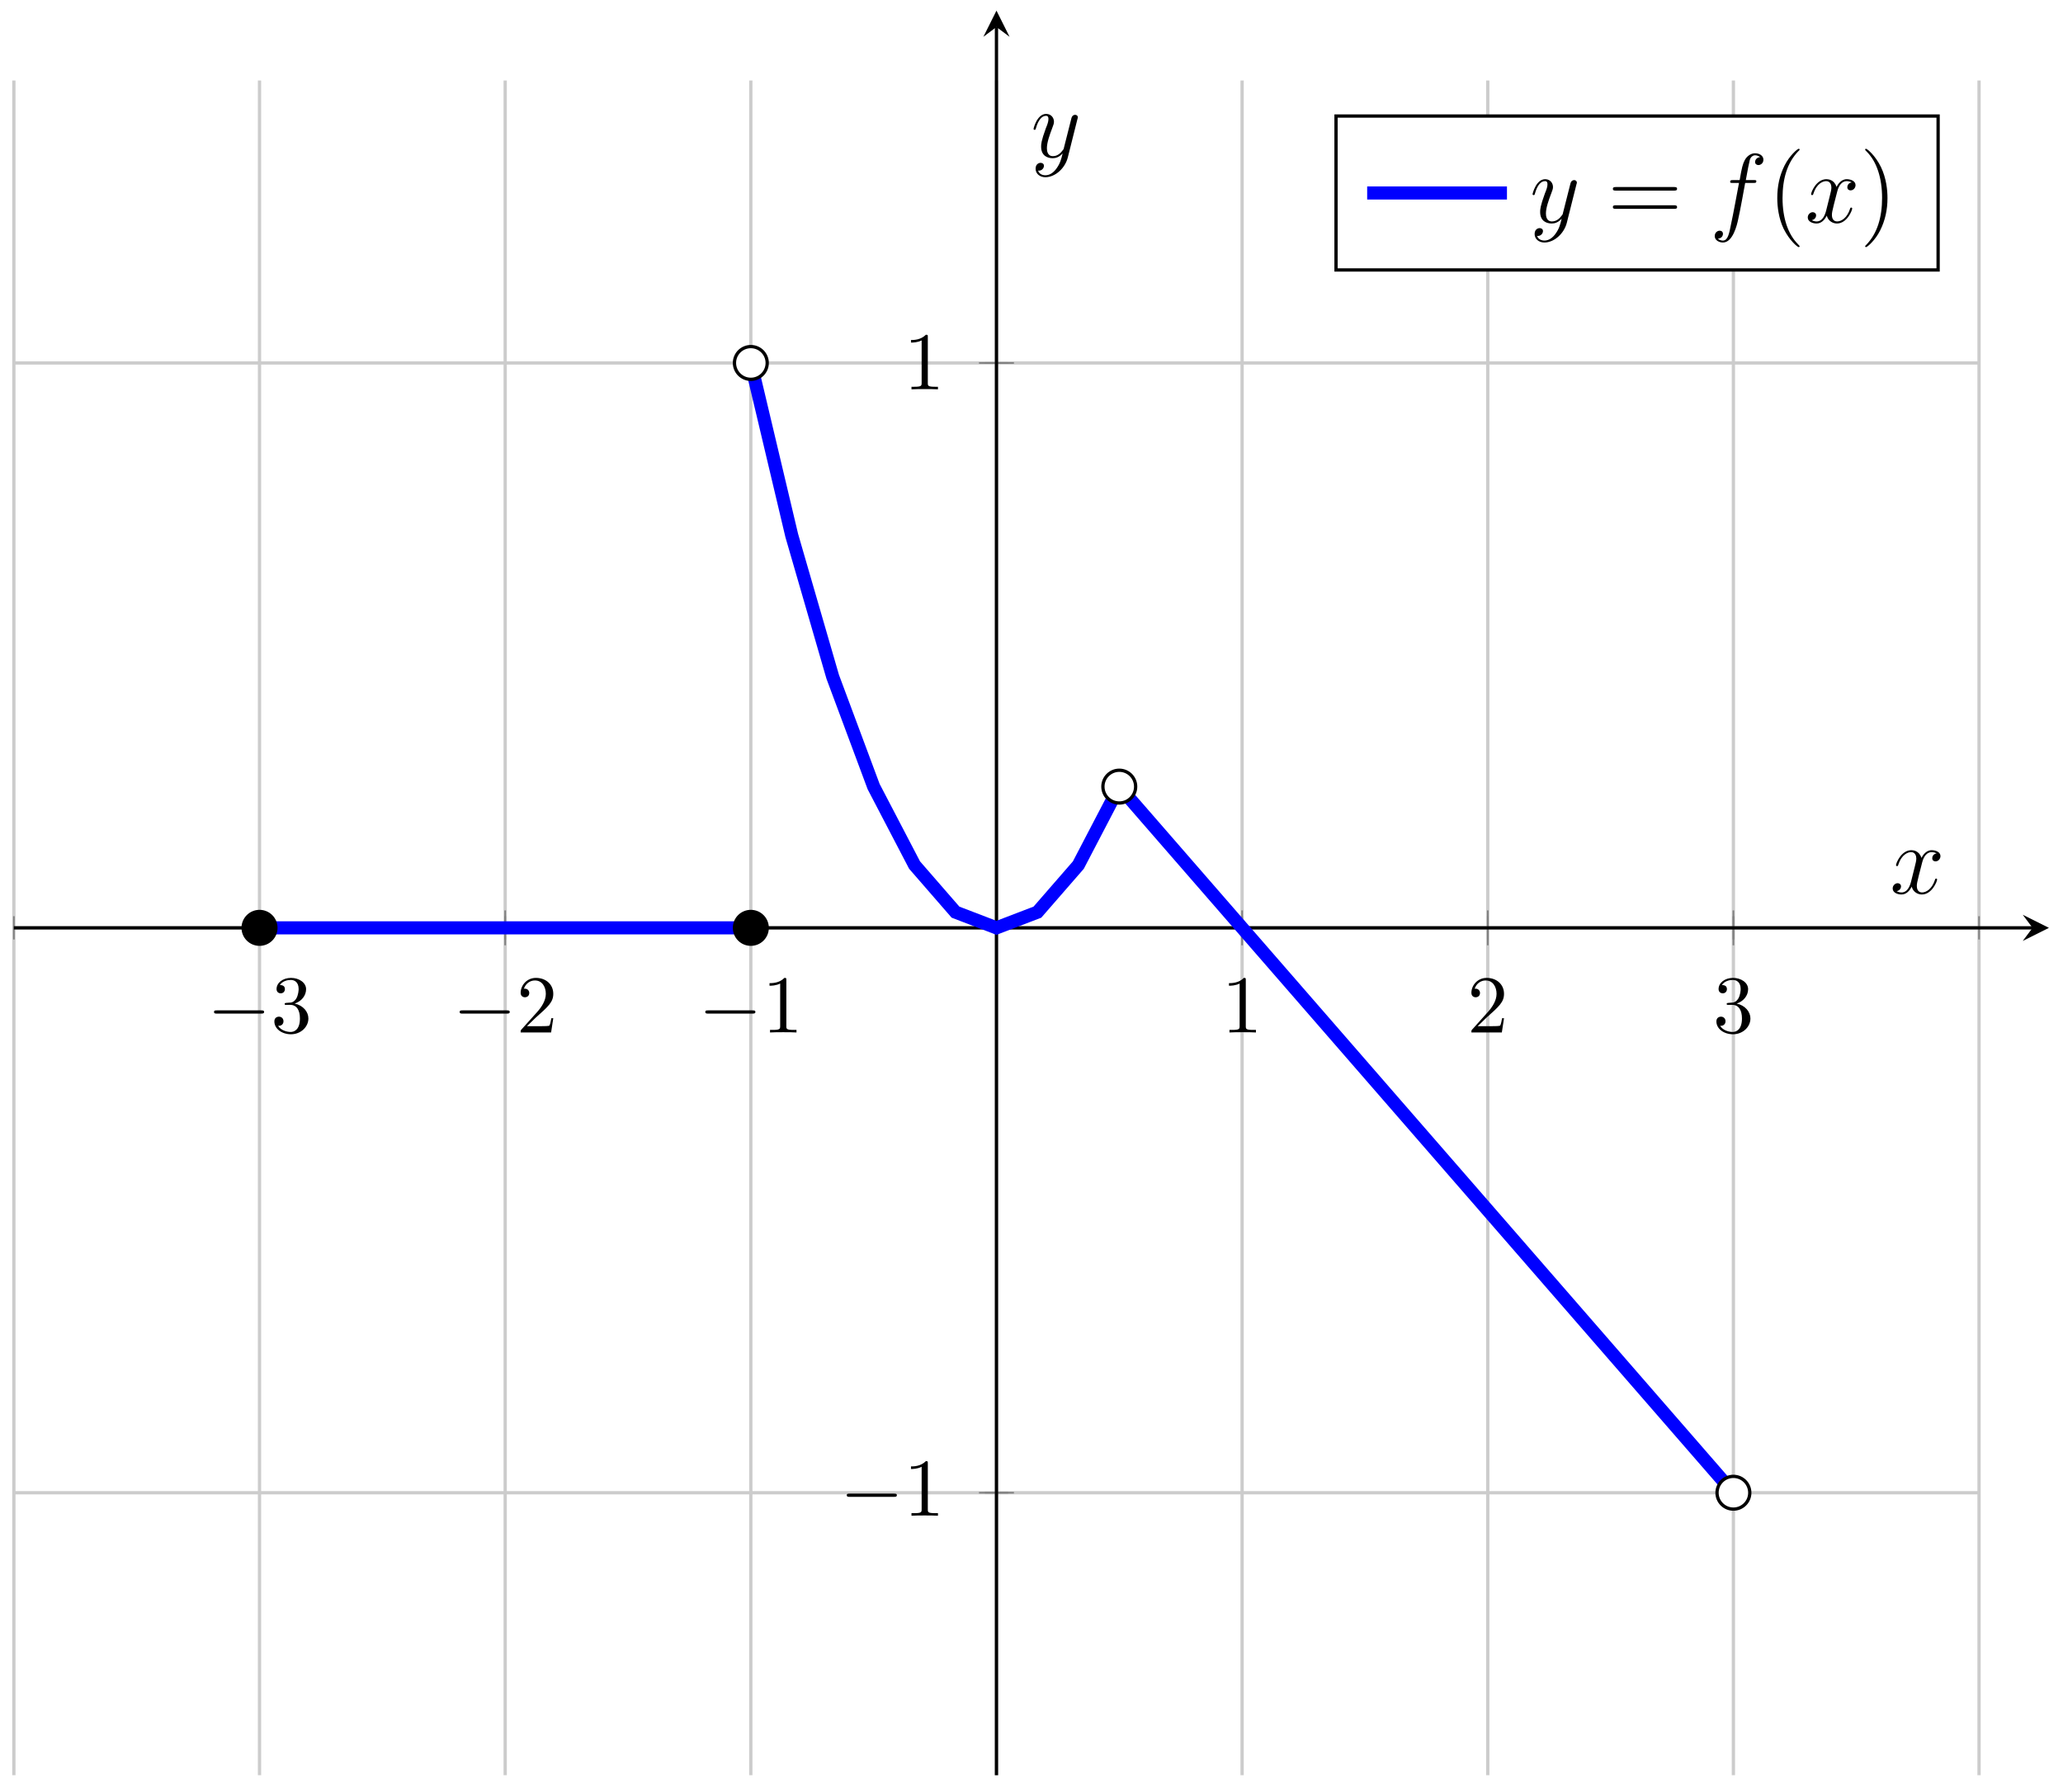
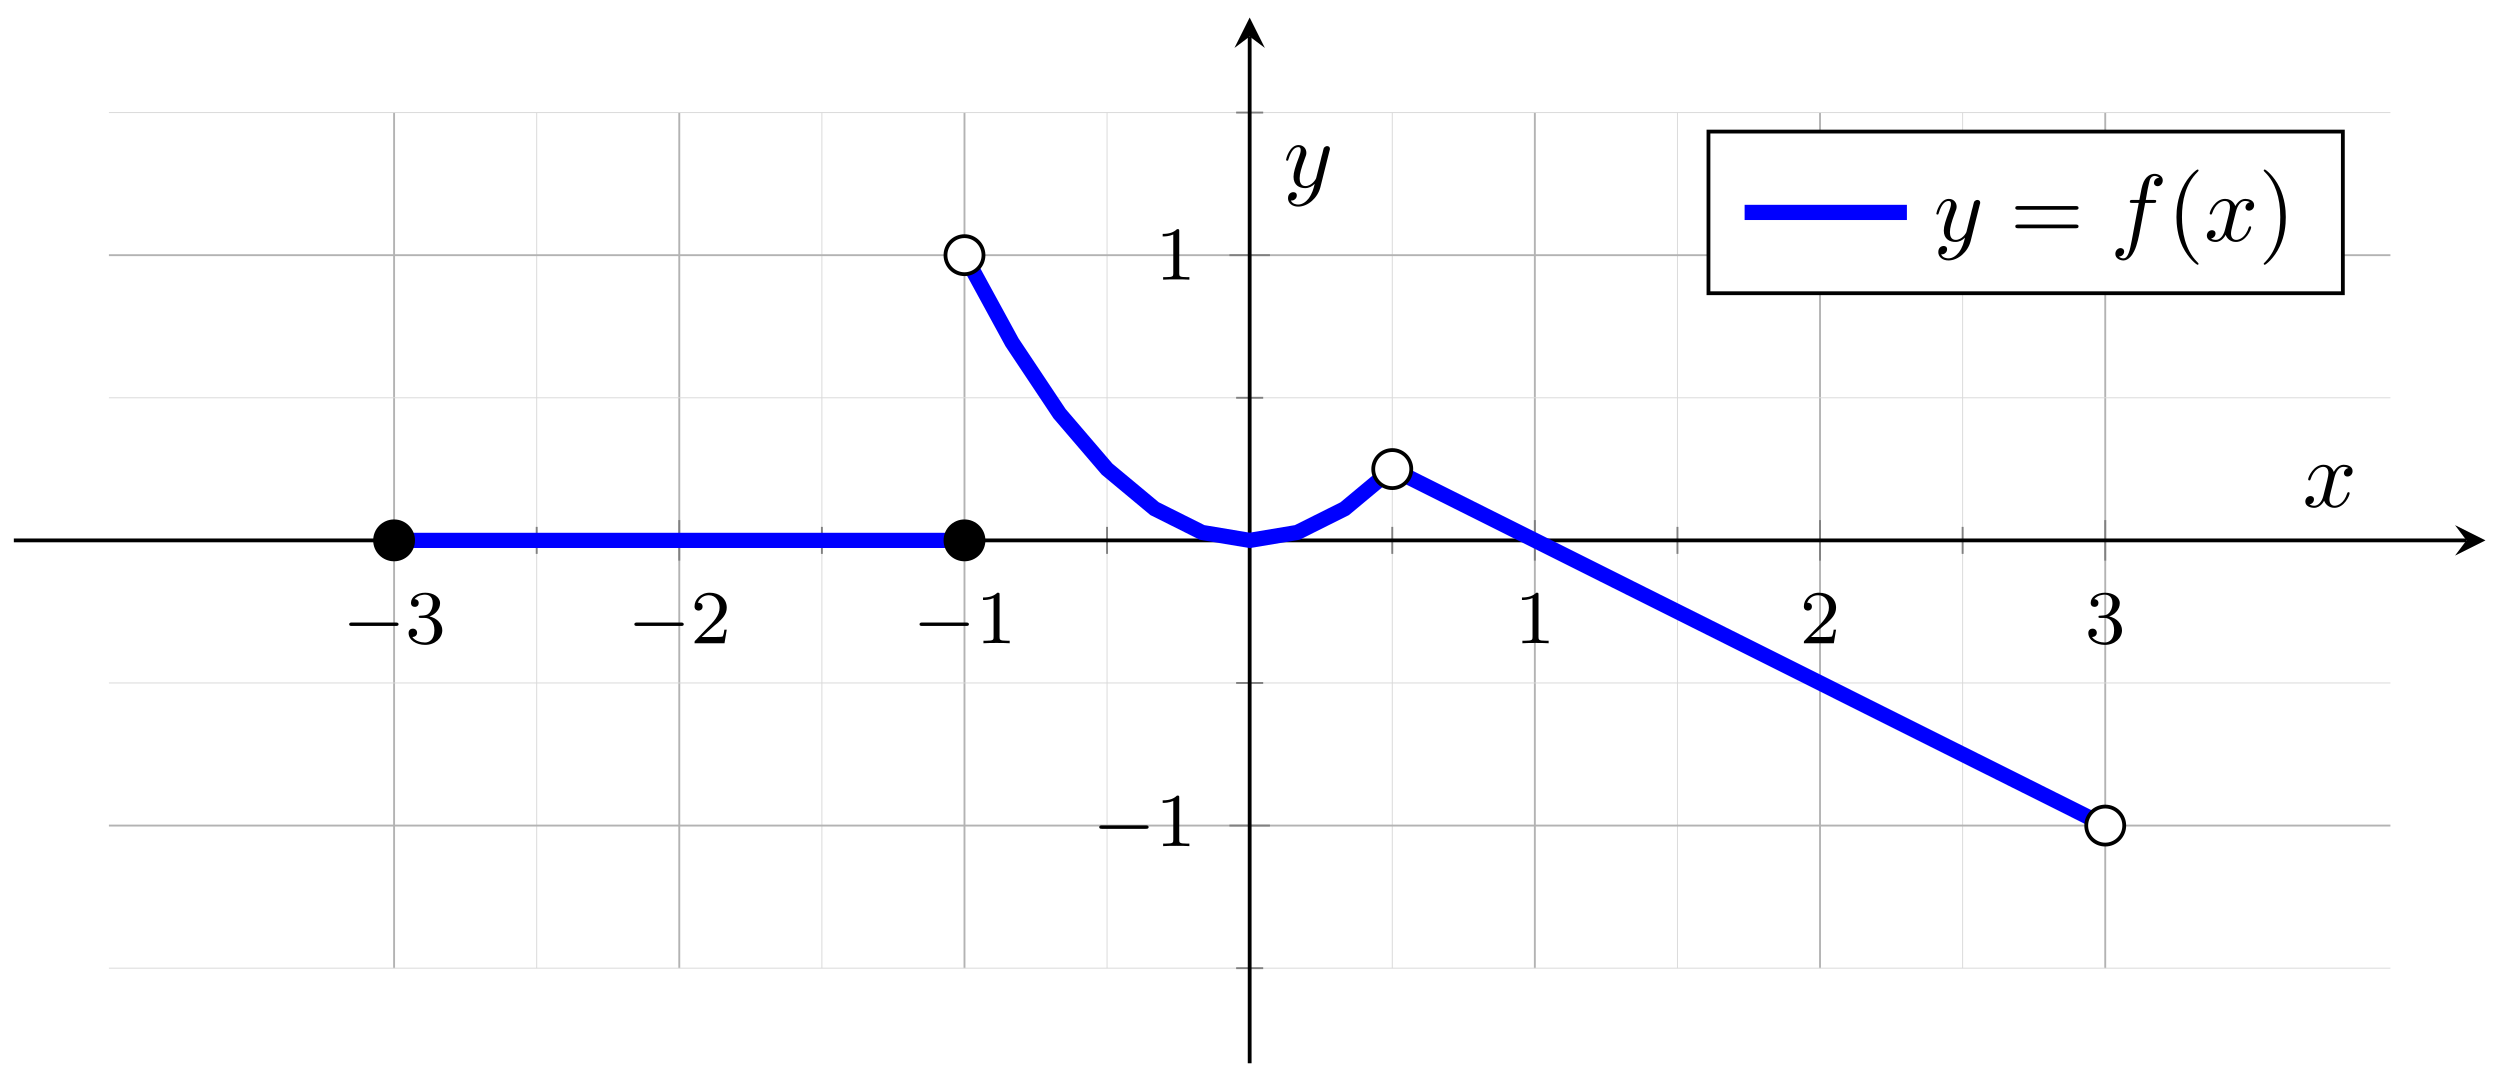
- <svg xmlns="http://www.w3.org/2000/svg" xmlns:xlink="http://www.w3.org/1999/xlink" width="251pt" height="218pt" viewBox="0 0 251 218" version="1.1">
+ <svg xmlns="http://www.w3.org/2000/svg" xmlns:xlink="http://www.w3.org/1999/xlink" width="262pt" height="113pt" viewBox="0 0 262 113" version="1.1">
  <defs>
    <g>
      <symbol overflow="visible" id="glyph0-0">
        <path style="stroke:none;" d="" />
      </symbol>
      <symbol overflow="visible" id="glyph0-1">
-         <path style="stroke:none;" d="M 6.562 -2.297 C 6.734 -2.297 6.922 -2.297 6.922 -2.5 C 6.922 -2.688 6.734 -2.688 6.562 -2.688 L 1.172 -2.688 C 1 -2.688 0.828 -2.688 0.828 -2.5 C 0.828 -2.297 1 -2.297 1.172 -2.297 Z M 6.562 -2.297 " />
+         <path style="stroke:none;" d="M 5.562 -1.812 C 5.703 -1.812 5.875 -1.812 5.875 -1.984 C 5.875 -2.172 5.703 -2.172 5.562 -2.172 L 1 -2.172 C 0.875 -2.172 0.703 -2.172 0.703 -1.984 C 0.703 -1.812 0.875 -1.812 1 -1.812 Z M 5.562 -1.812 " />
      </symbol>
      <symbol overflow="visible" id="glyph1-0">
        <path style="stroke:none;" d="" />
      </symbol>
      <symbol overflow="visible" id="glyph1-1">
-         <path style="stroke:none;" d="M 2.891 -3.516 C 3.703 -3.781 4.281 -4.469 4.281 -5.266 C 4.281 -6.078 3.406 -6.641 2.453 -6.641 C 1.453 -6.641 0.688 -6.047 0.688 -5.281 C 0.688 -4.953 0.906 -4.766 1.203 -4.766 C 1.5 -4.766 1.703 -4.984 1.703 -5.281 C 1.703 -5.766 1.234 -5.766 1.094 -5.766 C 1.391 -6.266 2.047 -6.391 2.406 -6.391 C 2.828 -6.391 3.375 -6.172 3.375 -5.281 C 3.375 -5.156 3.344 -4.578 3.094 -4.141 C 2.797 -3.656 2.453 -3.625 2.203 -3.625 C 2.125 -3.609 1.891 -3.594 1.812 -3.594 C 1.734 -3.578 1.672 -3.562 1.672 -3.469 C 1.672 -3.359 1.734 -3.359 1.906 -3.359 L 2.344 -3.359 C 3.156 -3.359 3.531 -2.688 3.531 -1.703 C 3.531 -0.344 2.844 -0.062 2.406 -0.062 C 1.969 -0.062 1.219 -0.234 0.875 -0.812 C 1.219 -0.766 1.531 -0.984 1.531 -1.359 C 1.531 -1.719 1.266 -1.922 0.984 -1.922 C 0.734 -1.922 0.422 -1.781 0.422 -1.344 C 0.422 -0.438 1.344 0.219 2.438 0.219 C 3.656 0.219 4.562 -0.688 4.562 -1.703 C 4.562 -2.516 3.922 -3.297 2.891 -3.516 Z M 2.891 -3.516 " />
+         <path style="stroke:none;" d="M 2.016 -2.656 C 2.641 -2.656 3.047 -2.203 3.047 -1.359 C 3.047 -0.359 2.484 -0.078 2.062 -0.078 C 1.625 -0.078 1.016 -0.234 0.734 -0.656 C 1.031 -0.656 1.234 -0.844 1.234 -1.094 C 1.234 -1.359 1.047 -1.531 0.781 -1.531 C 0.578 -1.531 0.344 -1.406 0.344 -1.078 C 0.344 -0.328 1.156 0.172 2.078 0.172 C 3.125 0.172 3.875 -0.562 3.875 -1.359 C 3.875 -2.031 3.344 -2.625 2.531 -2.812 C 3.156 -3.031 3.641 -3.562 3.641 -4.203 C 3.641 -4.844 2.922 -5.297 2.094 -5.297 C 1.234 -5.297 0.594 -4.844 0.594 -4.234 C 0.594 -3.938 0.781 -3.812 1 -3.812 C 1.25 -3.812 1.406 -3.984 1.406 -4.219 C 1.406 -4.516 1.141 -4.625 0.969 -4.625 C 1.312 -5.062 1.922 -5.094 2.062 -5.094 C 2.266 -5.094 2.875 -5.031 2.875 -4.203 C 2.875 -3.656 2.641 -3.312 2.531 -3.188 C 2.297 -2.938 2.109 -2.922 1.625 -2.891 C 1.469 -2.891 1.406 -2.875 1.406 -2.766 C 1.406 -2.656 1.484 -2.656 1.625 -2.656 Z M 2.016 -2.656 " />
      </symbol>
      <symbol overflow="visible" id="glyph1-2">
-         <path style="stroke:none;" d="M 1.266 -0.766 L 2.328 -1.797 C 3.875 -3.172 4.469 -3.703 4.469 -4.703 C 4.469 -5.844 3.578 -6.641 2.359 -6.641 C 1.234 -6.641 0.5 -5.719 0.5 -4.828 C 0.5 -4.281 1 -4.281 1.031 -4.281 C 1.203 -4.281 1.547 -4.391 1.547 -4.812 C 1.547 -5.062 1.359 -5.328 1.016 -5.328 C 0.938 -5.328 0.922 -5.328 0.891 -5.312 C 1.109 -5.969 1.656 -6.328 2.234 -6.328 C 3.141 -6.328 3.562 -5.516 3.562 -4.703 C 3.562 -3.906 3.078 -3.125 2.516 -2.5 L 0.609 -0.375 C 0.5 -0.266 0.5 -0.234 0.5 0 L 4.203 0 L 4.469 -1.734 L 4.234 -1.734 C 4.172 -1.438 4.109 -1 4 -0.844 C 3.938 -0.766 3.281 -0.766 3.062 -0.766 Z M 1.266 -0.766 " />
+         <path style="stroke:none;" d="M 2.25 -1.625 C 2.375 -1.75 2.703 -2.016 2.844 -2.125 C 3.328 -2.578 3.797 -3.016 3.797 -3.734 C 3.797 -4.688 3 -5.297 2.016 -5.297 C 1.047 -5.297 0.422 -4.578 0.422 -3.859 C 0.422 -3.469 0.734 -3.422 0.844 -3.422 C 1.016 -3.422 1.266 -3.531 1.266 -3.844 C 1.266 -4.25 0.859 -4.25 0.766 -4.25 C 1 -4.844 1.531 -5.031 1.922 -5.031 C 2.656 -5.031 3.047 -4.406 3.047 -3.734 C 3.047 -2.906 2.469 -2.297 1.516 -1.344 L 0.516 -0.297 C 0.422 -0.219 0.422 -0.203 0.422 0 L 3.562 0 L 3.797 -1.422 L 3.547 -1.422 C 3.531 -1.266 3.469 -0.875 3.375 -0.719 C 3.328 -0.656 2.719 -0.656 2.594 -0.656 L 1.172 -0.656 Z M 2.25 -1.625 " />
      </symbol>
      <symbol overflow="visible" id="glyph1-3">
-         <path style="stroke:none;" d="M 2.938 -6.375 C 2.938 -6.625 2.938 -6.641 2.703 -6.641 C 2.078 -6 1.203 -6 0.891 -6 L 0.891 -5.688 C 1.094 -5.688 1.672 -5.688 2.188 -5.953 L 2.188 -0.781 C 2.188 -0.422 2.156 -0.312 1.266 -0.312 L 0.953 -0.312 L 0.953 0 C 1.297 -0.031 2.156 -0.031 2.562 -0.031 C 2.953 -0.031 3.828 -0.031 4.172 0 L 4.172 -0.312 L 3.859 -0.312 C 2.953 -0.312 2.938 -0.422 2.938 -0.781 Z M 2.938 -6.375 " />
+         <path style="stroke:none;" d="M 2.5 -5.078 C 2.5 -5.297 2.484 -5.297 2.266 -5.297 C 1.938 -4.984 1.516 -4.797 0.766 -4.797 L 0.766 -4.531 C 0.984 -4.531 1.406 -4.531 1.875 -4.734 L 1.875 -0.656 C 1.875 -0.359 1.844 -0.266 1.094 -0.266 L 0.812 -0.266 L 0.812 0 C 1.141 -0.031 1.828 -0.031 2.188 -0.031 C 2.547 -0.031 3.234 -0.031 3.562 0 L 3.562 -0.266 L 3.281 -0.266 C 2.531 -0.266 2.5 -0.359 2.5 -0.656 Z M 2.5 -5.078 " />
      </symbol>
      <symbol overflow="visible" id="glyph2-0">
        <path style="stroke:none;" d="" />
      </symbol>
      <symbol overflow="visible" id="glyph2-1">
-         <path style="stroke:none;" d="M 5.672 -4.875 C 5.281 -4.812 5.141 -4.516 5.141 -4.297 C 5.141 -4 5.359 -3.906 5.531 -3.906 C 5.891 -3.906 6.141 -4.219 6.141 -4.547 C 6.141 -5.047 5.562 -5.266 5.062 -5.266 C 4.344 -5.266 3.938 -4.547 3.828 -4.328 C 3.547 -5.219 2.812 -5.266 2.594 -5.266 C 1.375 -5.266 0.734 -3.703 0.734 -3.438 C 0.734 -3.391 0.781 -3.328 0.859 -3.328 C 0.953 -3.328 0.984 -3.406 1 -3.453 C 1.406 -4.781 2.219 -5.031 2.562 -5.031 C 3.094 -5.031 3.203 -4.531 3.203 -4.25 C 3.203 -3.984 3.125 -3.703 2.984 -3.125 L 2.578 -1.5 C 2.406 -0.781 2.062 -0.125 1.422 -0.125 C 1.359 -0.125 1.062 -0.125 0.812 -0.281 C 1.25 -0.359 1.344 -0.719 1.344 -0.859 C 1.344 -1.094 1.156 -1.25 0.938 -1.25 C 0.641 -1.25 0.328 -0.984 0.328 -0.609 C 0.328 -0.109 0.891 0.125 1.406 0.125 C 1.984 0.125 2.391 -0.328 2.641 -0.828 C 2.828 -0.125 3.438 0.125 3.875 0.125 C 5.094 0.125 5.734 -1.453 5.734 -1.703 C 5.734 -1.766 5.688 -1.812 5.625 -1.812 C 5.516 -1.812 5.5 -1.75 5.469 -1.656 C 5.141 -0.609 4.453 -0.125 3.906 -0.125 C 3.484 -0.125 3.266 -0.438 3.266 -0.922 C 3.266 -1.188 3.312 -1.375 3.5 -2.156 L 3.922 -3.797 C 4.094 -4.5 4.5 -5.031 5.062 -5.031 C 5.078 -5.031 5.422 -5.031 5.672 -4.875 Z M 5.672 -4.875 " />
+         <path style="stroke:none;" d="M 3.328 -3.016 C 3.391 -3.266 3.625 -4.188 4.312 -4.188 C 4.359 -4.188 4.609 -4.188 4.812 -4.062 C 4.531 -4 4.344 -3.766 4.344 -3.516 C 4.344 -3.359 4.453 -3.172 4.719 -3.172 C 4.938 -3.172 5.25 -3.344 5.25 -3.75 C 5.25 -4.266 4.672 -4.406 4.328 -4.406 C 3.75 -4.406 3.406 -3.875 3.281 -3.656 C 3.031 -4.312 2.5 -4.406 2.203 -4.406 C 1.172 -4.406 0.594 -3.125 0.594 -2.875 C 0.594 -2.766 0.703 -2.766 0.719 -2.766 C 0.797 -2.766 0.828 -2.797 0.844 -2.875 C 1.188 -3.938 1.844 -4.188 2.188 -4.188 C 2.375 -4.188 2.719 -4.094 2.719 -3.516 C 2.719 -3.203 2.547 -2.547 2.188 -1.141 C 2.031 -0.531 1.672 -0.109 1.234 -0.109 C 1.172 -0.109 0.953 -0.109 0.734 -0.234 C 0.984 -0.297 1.203 -0.5 1.203 -0.781 C 1.203 -1.047 0.984 -1.125 0.844 -1.125 C 0.531 -1.125 0.297 -0.875 0.297 -0.547 C 0.297 -0.094 0.781 0.109 1.219 0.109 C 1.891 0.109 2.25 -0.594 2.266 -0.641 C 2.391 -0.281 2.75 0.109 3.344 0.109 C 4.375 0.109 4.938 -1.172 4.938 -1.422 C 4.938 -1.531 4.859 -1.531 4.828 -1.531 C 4.734 -1.531 4.719 -1.484 4.688 -1.422 C 4.359 -0.344 3.688 -0.109 3.375 -0.109 C 2.984 -0.109 2.828 -0.422 2.828 -0.766 C 2.828 -0.984 2.875 -1.203 2.984 -1.641 Z M 3.328 -3.016 " />
      </symbol>
      <symbol overflow="visible" id="glyph2-2">
-         <path style="stroke:none;" d="M 3.141 1.344 C 2.828 1.797 2.359 2.203 1.766 2.203 C 1.625 2.203 1.047 2.172 0.875 1.625 C 0.906 1.641 0.969 1.641 0.984 1.641 C 1.344 1.641 1.594 1.328 1.594 1.047 C 1.594 0.781 1.359 0.688 1.188 0.688 C 0.984 0.688 0.578 0.828 0.578 1.406 C 0.578 2.016 1.094 2.438 1.766 2.438 C 2.969 2.438 4.172 1.344 4.5 0.016 L 5.672 -4.656 C 5.688 -4.703 5.719 -4.781 5.719 -4.859 C 5.719 -5.031 5.562 -5.156 5.391 -5.156 C 5.281 -5.156 5.031 -5.109 4.938 -4.75 L 4.047 -1.234 C 4 -1.016 4 -0.984 3.891 -0.859 C 3.656 -0.531 3.266 -0.125 2.688 -0.125 C 2.016 -0.125 1.953 -0.781 1.953 -1.094 C 1.953 -1.781 2.281 -2.703 2.609 -3.562 C 2.734 -3.906 2.812 -4.078 2.812 -4.312 C 2.812 -4.812 2.453 -5.266 1.859 -5.266 C 0.766 -5.266 0.328 -3.531 0.328 -3.438 C 0.328 -3.391 0.375 -3.328 0.453 -3.328 C 0.562 -3.328 0.578 -3.375 0.625 -3.547 C 0.906 -4.547 1.359 -5.031 1.828 -5.031 C 1.938 -5.031 2.141 -5.031 2.141 -4.641 C 2.141 -4.328 2.016 -3.984 1.828 -3.531 C 1.25 -1.953 1.25 -1.562 1.25 -1.281 C 1.25 -0.141 2.062 0.125 2.656 0.125 C 3 0.125 3.438 0.016 3.844 -0.438 L 3.859 -0.422 C 3.688 0.281 3.562 0.75 3.141 1.344 Z M 3.141 1.344 " />
+         <path style="stroke:none;" d="M 4.844 -3.797 C 4.891 -3.938 4.891 -3.953 4.891 -4.031 C 4.891 -4.203 4.75 -4.297 4.594 -4.297 C 4.5 -4.297 4.344 -4.234 4.25 -4.094 C 4.234 -4.031 4.141 -3.734 4.109 -3.547 C 4.031 -3.297 3.969 -3.016 3.906 -2.75 L 3.453 -0.953 C 3.422 -0.812 2.984 -0.109 2.328 -0.109 C 1.828 -0.109 1.719 -0.547 1.719 -0.922 C 1.719 -1.375 1.891 -2 2.219 -2.875 C 2.375 -3.281 2.422 -3.391 2.422 -3.594 C 2.422 -4.031 2.109 -4.406 1.609 -4.406 C 0.656 -4.406 0.297 -2.953 0.297 -2.875 C 0.297 -2.766 0.391 -2.766 0.406 -2.766 C 0.516 -2.766 0.516 -2.797 0.562 -2.953 C 0.844 -3.891 1.234 -4.188 1.578 -4.188 C 1.656 -4.188 1.828 -4.188 1.828 -3.875 C 1.828 -3.625 1.719 -3.359 1.656 -3.172 C 1.25 -2.109 1.078 -1.547 1.078 -1.078 C 1.078 -0.188 1.703 0.109 2.297 0.109 C 2.688 0.109 3.016 -0.062 3.297 -0.344 C 3.172 0.172 3.047 0.672 2.656 1.203 C 2.391 1.531 2.016 1.828 1.562 1.828 C 1.422 1.828 0.969 1.797 0.797 1.406 C 0.953 1.406 1.094 1.406 1.219 1.281 C 1.328 1.203 1.422 1.062 1.422 0.875 C 1.422 0.562 1.156 0.531 1.062 0.531 C 0.828 0.531 0.5 0.688 0.5 1.172 C 0.5 1.672 0.938 2.047 1.562 2.047 C 2.578 2.047 3.609 1.141 3.891 0.016 Z M 4.844 -3.797 " />
      </symbol>
      <symbol overflow="visible" id="glyph2-3">
-         <path style="stroke:none;" d="M 5.328 -4.812 C 5.562 -4.812 5.672 -4.812 5.672 -5.031 C 5.672 -5.156 5.562 -5.156 5.359 -5.156 L 4.391 -5.156 C 4.609 -6.391 4.781 -7.234 4.875 -7.609 C 4.953 -7.906 5.203 -8.172 5.516 -8.172 C 5.766 -8.172 6.016 -8.062 6.125 -7.953 C 5.672 -7.906 5.516 -7.562 5.516 -7.359 C 5.516 -7.125 5.703 -6.984 5.922 -6.984 C 6.172 -6.984 6.531 -7.188 6.531 -7.641 C 6.531 -8.141 6.031 -8.422 5.5 -8.422 C 4.984 -8.422 4.484 -8.031 4.25 -7.562 C 4.031 -7.141 3.906 -6.719 3.641 -5.156 L 2.828 -5.156 C 2.609 -5.156 2.484 -5.156 2.484 -4.938 C 2.484 -4.812 2.562 -4.812 2.797 -4.812 L 3.562 -4.812 C 3.344 -3.688 2.859 -0.984 2.578 0.281 C 2.375 1.328 2.203 2.203 1.609 2.203 C 1.562 2.203 1.219 2.203 1 1.969 C 1.609 1.922 1.609 1.406 1.609 1.391 C 1.609 1.141 1.438 1 1.203 1 C 0.969 1 0.609 1.203 0.609 1.656 C 0.609 2.172 1.141 2.438 1.609 2.438 C 2.828 2.438 3.328 0.25 3.453 -0.344 C 3.672 -1.266 4.25 -4.453 4.312 -4.812 Z M 5.328 -4.812 " />
+         <path style="stroke:none;" d="M 3.656 -3.984 L 4.516 -3.984 C 4.719 -3.984 4.812 -3.984 4.812 -4.188 C 4.812 -4.297 4.719 -4.297 4.547 -4.297 L 3.719 -4.297 L 3.922 -5.438 C 3.969 -5.641 4.109 -6.344 4.172 -6.469 C 4.25 -6.656 4.422 -6.812 4.641 -6.812 C 4.672 -6.812 4.938 -6.812 5.125 -6.625 C 4.688 -6.594 4.578 -6.234 4.578 -6.094 C 4.578 -5.859 4.766 -5.734 4.953 -5.734 C 5.219 -5.734 5.5 -5.969 5.5 -6.344 C 5.5 -6.797 5.047 -7.031 4.641 -7.031 C 4.297 -7.031 3.672 -6.844 3.375 -5.859 C 3.312 -5.656 3.281 -5.547 3.047 -4.297 L 2.359 -4.297 C 2.156 -4.297 2.047 -4.297 2.047 -4.109 C 2.047 -3.984 2.141 -3.984 2.328 -3.984 L 2.984 -3.984 L 2.25 -0.047 C 2.062 0.922 1.891 1.828 1.375 1.828 C 1.328 1.828 1.094 1.828 0.891 1.641 C 1.359 1.609 1.453 1.25 1.453 1.109 C 1.453 0.875 1.266 0.75 1.078 0.75 C 0.812 0.75 0.531 0.984 0.531 1.359 C 0.531 1.797 0.969 2.047 1.375 2.047 C 1.922 2.047 2.328 1.453 2.5 1.078 C 2.828 0.453 3.047 -0.75 3.062 -0.828 Z M 3.656 -3.984 " />
      </symbol>
      <symbol overflow="visible" id="glyph3-0">
        <path style="stroke:none;" d="" />
      </symbol>
      <symbol overflow="visible" id="glyph3-1">
-         <path style="stroke:none;" d="M 8.062 -3.875 C 8.234 -3.875 8.453 -3.875 8.453 -4.094 C 8.453 -4.312 8.25 -4.312 8.062 -4.312 L 1.031 -4.312 C 0.859 -4.312 0.641 -4.312 0.641 -4.094 C 0.641 -3.875 0.844 -3.875 1.031 -3.875 Z M 8.062 -1.656 C 8.234 -1.656 8.453 -1.656 8.453 -1.859 C 8.453 -2.094 8.25 -2.094 8.062 -2.094 L 1.031 -2.094 C 0.859 -2.094 0.641 -2.094 0.641 -1.875 C 0.641 -1.656 0.844 -1.656 1.031 -1.656 Z M 8.062 -1.656 " />
+         <path style="stroke:none;" d="M 6.844 -3.266 C 7 -3.266 7.188 -3.266 7.188 -3.453 C 7.188 -3.656 7 -3.656 6.859 -3.656 L 0.891 -3.656 C 0.75 -3.656 0.562 -3.656 0.562 -3.453 C 0.562 -3.266 0.75 -3.266 0.891 -3.266 Z M 6.859 -1.328 C 7 -1.328 7.188 -1.328 7.188 -1.531 C 7.188 -1.719 7 -1.719 6.844 -1.719 L 0.891 -1.719 C 0.75 -1.719 0.562 -1.719 0.562 -1.531 C 0.562 -1.328 0.75 -1.328 0.891 -1.328 Z M 6.859 -1.328 " />
      </symbol>
      <symbol overflow="visible" id="glyph3-2">
-         <path style="stroke:none;" d="M 3.891 2.906 C 3.891 2.875 3.891 2.844 3.688 2.641 C 2.484 1.438 1.812 -0.531 1.812 -2.969 C 1.812 -5.297 2.375 -7.297 3.766 -8.703 C 3.891 -8.812 3.891 -8.828 3.891 -8.875 C 3.891 -8.938 3.828 -8.969 3.781 -8.969 C 3.625 -8.969 2.641 -8.109 2.062 -6.938 C 1.453 -5.719 1.172 -4.453 1.172 -2.969 C 1.172 -1.906 1.344 -0.484 1.953 0.781 C 2.672 2.219 3.641 3 3.781 3 C 3.828 3 3.891 2.969 3.891 2.906 Z M 3.891 2.906 " />
+         <path style="stroke:none;" d="M 3.297 2.391 C 3.297 2.359 3.297 2.344 3.125 2.172 C 1.891 0.922 1.562 -0.969 1.562 -2.5 C 1.562 -4.234 1.938 -5.969 3.172 -7.203 C 3.297 -7.328 3.297 -7.344 3.297 -7.375 C 3.297 -7.453 3.266 -7.484 3.203 -7.484 C 3.094 -7.484 2.203 -6.797 1.609 -5.531 C 1.109 -4.438 0.984 -3.328 0.984 -2.5 C 0.984 -1.719 1.094 -0.516 1.641 0.625 C 2.25 1.844 3.094 2.5 3.203 2.5 C 3.266 2.5 3.297 2.469 3.297 2.391 Z M 3.297 2.391 " />
      </symbol>
      <symbol overflow="visible" id="glyph3-3">
-         <path style="stroke:none;" d="M 3.375 -2.969 C 3.375 -3.891 3.25 -5.359 2.578 -6.75 C 1.875 -8.188 0.891 -8.969 0.766 -8.969 C 0.719 -8.969 0.656 -8.938 0.656 -8.875 C 0.656 -8.828 0.656 -8.812 0.859 -8.609 C 2.062 -7.406 2.719 -5.422 2.719 -2.984 C 2.719 -0.672 2.156 1.328 0.781 2.734 C 0.656 2.844 0.656 2.875 0.656 2.906 C 0.656 2.969 0.719 3 0.766 3 C 0.922 3 1.906 2.141 2.484 0.969 C 3.094 -0.25 3.375 -1.547 3.375 -2.969 Z M 3.375 -2.969 " />
+         <path style="stroke:none;" d="M 2.875 -2.5 C 2.875 -3.266 2.766 -4.469 2.219 -5.609 C 1.625 -6.828 0.766 -7.484 0.672 -7.484 C 0.609 -7.484 0.562 -7.438 0.562 -7.375 C 0.562 -7.344 0.562 -7.328 0.75 -7.141 C 1.734 -6.156 2.297 -4.578 2.297 -2.5 C 2.297 -0.781 1.938 0.969 0.703 2.219 C 0.562 2.344 0.562 2.359 0.562 2.391 C 0.562 2.453 0.609 2.5 0.672 2.5 C 0.766 2.5 1.672 1.812 2.25 0.547 C 2.766 -0.547 2.875 -1.656 2.875 -2.5 Z M 2.875 -2.5 " />
      </symbol>
    </g>
+     <clipPath id="clip1">
+       <path d="M 78 11.797 L 169 11.797 L 169 80 L 78 80 Z M 78 11.797 " />
+     </clipPath>
+     <clipPath id="clip2">
+       <path d="M 123 26 L 244 26 L 244 101.465 L 123 101.465 Z M 123 26 " />
+     </clipPath>
  </defs>
  <g id="surface1">
-     <path style="fill:none;stroke-width:0.399;stroke-linecap:butt;stroke-linejoin:miter;stroke:rgb(79.999%,79.999%,79.999%);stroke-opacity:1;stroke-miterlimit:10;" d="M -0.002 0.001 L -0.002 206.224 M 29.885 0.001 L 29.885 206.224 M 59.776 0.001 L 59.776 206.224 M 89.663 0.001 L 89.663 206.224 M 119.549 0.001 L 119.549 206.224 M 149.436 0.001 L 149.436 206.224 M 179.323 0.001 L 179.323 206.224 M 209.209 0.001 L 209.209 206.224 M 239.096 0.001 L 239.096 206.224 " transform="matrix(1,0,0,-1.00002,1.689,216.0248)" />
-     <path style="fill:none;stroke-width:0.399;stroke-linecap:butt;stroke-linejoin:miter;stroke:rgb(79.999%,79.999%,79.999%);stroke-opacity:1;stroke-miterlimit:10;" d="M -0.002 34.372 L 239.096 34.372 M -0.002 103.113 L 239.096 103.113 M -0.002 171.853 L 239.096 171.853 " transform="matrix(1,0,0,-1.00002,1.689,216.0248)" />
-     <path style="fill:none;stroke-width:0.199;stroke-linecap:butt;stroke-linejoin:miter;stroke:rgb(50%,50%,50%);stroke-opacity:1;stroke-miterlimit:10;" d="M -0.002 101.695 L -0.002 104.531 M 29.885 101.695 L 29.885 104.531 M 59.776 101.695 L 59.776 104.531 M 89.663 101.695 L 89.663 104.531 M 119.549 101.695 L 119.549 104.531 M 149.436 101.695 L 149.436 104.531 M 179.323 101.695 L 179.323 104.531 M 209.209 101.695 L 209.209 104.531 M 239.096 101.695 L 239.096 104.531 " transform="matrix(1,0,0,-1.00002,1.689,216.0248)" />
-     <path style="fill:none;stroke-width:0.199;stroke-linecap:butt;stroke-linejoin:miter;stroke:rgb(50%,50%,50%);stroke-opacity:1;stroke-miterlimit:10;" d="M 29.885 100.988 L 29.885 105.238 M 59.776 100.988 L 59.776 105.238 M 89.663 100.988 L 89.663 105.238 M 149.436 100.988 L 149.436 105.238 M 179.323 100.988 L 179.323 105.238 M 209.209 100.988 L 209.209 105.238 " transform="matrix(1,0,0,-1.00002,1.689,216.0248)" />
-     <path style="fill:none;stroke-width:0.199;stroke-linecap:butt;stroke-linejoin:miter;stroke:rgb(50%,50%,50%);stroke-opacity:1;stroke-miterlimit:10;" d="M 118.131 34.372 L 120.967 34.372 M 118.131 103.113 L 120.967 103.113 M 118.131 171.853 L 120.967 171.853 " transform="matrix(1,0,0,-1.00002,1.689,216.0248)" />
-     <path style="fill:none;stroke-width:0.199;stroke-linecap:butt;stroke-linejoin:miter;stroke:rgb(50%,50%,50%);stroke-opacity:1;stroke-miterlimit:10;" d="M 117.424 34.372 L 121.674 34.372 M 117.424 171.853 L 121.674 171.853 " transform="matrix(1,0,0,-1.00002,1.689,216.0248)" />
-     <path style="fill:none;stroke-width:0.399;stroke-linecap:butt;stroke-linejoin:miter;stroke:rgb(0%,0%,0%);stroke-opacity:1;stroke-miterlimit:10;" d="M -0.002 103.113 L 245.608 103.113 " transform="matrix(1,0,0,-1.00002,1.689,216.0248)" />
-     <path style=" stroke:none;fill-rule:nonzero;fill:rgb(0%,0%,0%);fill-opacity:1;" d="M 249.289 112.91 L 246.102 111.316 L 247.297 112.91 L 246.102 114.504 " />
-     <path style="fill:none;stroke-width:0.399;stroke-linecap:butt;stroke-linejoin:miter;stroke:rgb(0%,0%,0%);stroke-opacity:1;stroke-miterlimit:10;" d="M 119.549 0.001 L 119.549 212.735 " transform="matrix(1,0,0,-1.00002,1.689,216.0248)" />
-     <path style=" stroke:none;fill-rule:nonzero;fill:rgb(0%,0%,0%);fill-opacity:1;" d="M 121.238 1.293 L 119.645 4.48 L 121.238 3.285 L 122.832 4.48 " />
+     <path style="fill:none;stroke-width:0.1;stroke-linecap:butt;stroke-linejoin:miter;stroke:rgb(84.999%,84.999%,84.999%);stroke-opacity:1;stroke-miterlimit:10;" d="M 44.831 -0 L 44.831 89.662 M 74.718 -0 L 74.718 89.662 M 104.604 -0 L 104.604 89.662 M 134.494 -0 L 134.494 89.662 M 164.38 -0 L 164.38 89.662 M 194.266 -0 L 194.266 89.662 " transform="matrix(1.00002,0,0,-1.00006,11.41373,101.4645)" />
+     <path style="fill:none;stroke-width:0.199;stroke-linecap:butt;stroke-linejoin:miter;stroke:rgb(70%,70%,70%);stroke-opacity:1;stroke-miterlimit:10;" d="M 29.886 -0 L 29.886 89.662 M 59.773 -0 L 59.773 89.662 M 89.663 -0 L 89.663 89.662 M 149.435 -0 L 149.435 89.662 M 179.321 -0 L 179.321 89.662 M 209.211 -0 L 209.211 89.662 " transform="matrix(1.00002,0,0,-1.00006,11.41373,101.4645)" />
+     <path style="fill:none;stroke-width:0.1;stroke-linecap:butt;stroke-linejoin:miter;stroke:rgb(84.999%,84.999%,84.999%);stroke-opacity:1;stroke-miterlimit:10;" d="M 0 -0 L 239.097 -0 M 0 29.889 L 239.097 29.889 M 0 59.773 L 239.097 59.773 M 0 89.662 L 239.097 89.662 " transform="matrix(1.00002,0,0,-1.00006,11.41373,101.4645)" />
+     <path style="fill:none;stroke-width:0.199;stroke-linecap:butt;stroke-linejoin:miter;stroke:rgb(70%,70%,70%);stroke-opacity:1;stroke-miterlimit:10;" d="M 0 14.944 L 239.097 14.944 M 0 74.718 L 239.097 74.718 " transform="matrix(1.00002,0,0,-1.00006,11.41373,101.4645)" />
+     <path style="fill:none;stroke-width:0.199;stroke-linecap:butt;stroke-linejoin:miter;stroke:rgb(50%,50%,50%);stroke-opacity:1;stroke-miterlimit:10;" d="M 44.831 43.415 L 44.831 46.247 M 74.718 43.415 L 74.718 46.247 M 104.604 43.415 L 104.604 46.247 M 134.494 43.415 L 134.494 46.247 M 164.38 43.415 L 164.38 46.247 M 194.266 43.415 L 194.266 46.247 " transform="matrix(1.00002,0,0,-1.00006,11.41373,101.4645)" />
+     <path style="fill:none;stroke-width:0.199;stroke-linecap:butt;stroke-linejoin:miter;stroke:rgb(50%,50%,50%);stroke-opacity:1;stroke-miterlimit:10;" d="M 29.886 42.704 L 29.886 46.958 M 59.773 42.704 L 59.773 46.958 M 89.663 42.704 L 89.663 46.958 M 149.435 42.704 L 149.435 46.958 M 179.321 42.704 L 179.321 46.958 M 209.211 42.704 L 209.211 46.958 " transform="matrix(1.00002,0,0,-1.00006,11.41373,101.4645)" />
+     <path style="fill:none;stroke-width:0.199;stroke-linecap:butt;stroke-linejoin:miter;stroke:rgb(50%,50%,50%);stroke-opacity:1;stroke-miterlimit:10;" d="M 118.131 -0 L 120.967 -0 M 118.131 29.889 L 120.967 29.889 M 118.131 59.773 L 120.967 59.773 M 118.131 89.662 L 120.967 89.662 " transform="matrix(1.00002,0,0,-1.00006,11.41373,101.4645)" />
+     <path style="fill:none;stroke-width:0.199;stroke-linecap:butt;stroke-linejoin:miter;stroke:rgb(50%,50%,50%);stroke-opacity:1;stroke-miterlimit:10;" d="M 117.424 14.944 L 121.674 14.944 M 117.424 74.718 L 121.674 74.718 " transform="matrix(1.00002,0,0,-1.00006,11.41373,101.4645)" />
+     <path style="fill:none;stroke-width:0.399;stroke-linecap:butt;stroke-linejoin:miter;stroke:rgb(0%,0%,0%);stroke-opacity:1;stroke-miterlimit:10;" d="M -9.964 44.829 L 247.066 44.829 " transform="matrix(1.00002,0,0,-1.00006,11.41373,101.4645)" />
+     <path style=" stroke:none;fill-rule:nonzero;fill:rgb(0%,0%,0%);fill-opacity:1;" d="M 260.477 56.633 L 257.289 55.035 L 258.484 56.633 L 257.289 58.227 " />
+     <path style="fill:none;stroke-width:0.399;stroke-linecap:butt;stroke-linejoin:miter;stroke:rgb(0%,0%,0%);stroke-opacity:1;stroke-miterlimit:10;" d="M 119.549 -9.965 L 119.549 97.631 " transform="matrix(1.00002,0,0,-1.00006,11.41373,101.4645)" />
+     <path style=" stroke:none;fill-rule:nonzero;fill:rgb(0%,0%,0%);fill-opacity:1;" d="M 130.965 1.836 L 129.371 5.023 L 130.965 3.828 L 132.559 5.023 " />
    <g style="fill:rgb(0%,0%,0%);fill-opacity:1;">
-       <use xlink:href="#glyph0-1" x="25.211" y="125.641" />
+       <use xlink:href="#glyph0-1" x="35.891" y="67.413" />
    </g>
    <g style="fill:rgb(0%,0%,0%);fill-opacity:1;">
-       <use xlink:href="#glyph1-1" x="32.96" y="125.641" />
+       <use xlink:href="#glyph1-1" x="42.477" y="67.413" />
    </g>
    <g style="fill:rgb(0%,0%,0%);fill-opacity:1;">
-       <use xlink:href="#glyph0-1" x="55.098" y="125.641" />
+       <use xlink:href="#glyph0-1" x="65.779" y="67.413" />
    </g>
    <g style="fill:rgb(0%,0%,0%);fill-opacity:1;">
-       <use xlink:href="#glyph1-2" x="62.847" y="125.641" />
+       <use xlink:href="#glyph1-2" x="72.365" y="67.413" />
    </g>
    <g style="fill:rgb(0%,0%,0%);fill-opacity:1;">
-       <use xlink:href="#glyph0-1" x="84.985" y="125.641" />
+       <use xlink:href="#glyph0-1" x="95.666" y="67.413" />
    </g>
    <g style="fill:rgb(0%,0%,0%);fill-opacity:1;">
-       <use xlink:href="#glyph1-3" x="92.734" y="125.641" />
+       <use xlink:href="#glyph1-3" x="102.253" y="67.413" />
    </g>
    <g style="fill:rgb(0%,0%,0%);fill-opacity:1;">
-       <use xlink:href="#glyph1-3" x="148.634" y="125.641" />
+       <use xlink:href="#glyph1-3" x="158.735" y="67.413" />
    </g>
    <g style="fill:rgb(0%,0%,0%);fill-opacity:1;">
-       <use xlink:href="#glyph1-2" x="178.521" y="125.641" />
+       <use xlink:href="#glyph1-2" x="188.622" y="67.413" />
    </g>
    <g style="fill:rgb(0%,0%,0%);fill-opacity:1;">
-       <use xlink:href="#glyph1-1" x="208.408" y="125.641" />
+       <use xlink:href="#glyph1-1" x="218.511" y="67.413" />
    </g>
    <g style="fill:rgb(0%,0%,0%);fill-opacity:1;">
-       <use xlink:href="#glyph0-1" x="102.197" y="184.448" />
+       <use xlink:href="#glyph0-1" x="114.498" y="88.674" />
    </g>
    <g style="fill:rgb(0%,0%,0%);fill-opacity:1;">
-       <use xlink:href="#glyph1-3" x="109.946" y="184.448" />
+       <use xlink:href="#glyph1-3" x="121.084" y="88.674" />
    </g>
    <g style="fill:rgb(0%,0%,0%);fill-opacity:1;">
-       <use xlink:href="#glyph1-3" x="109.946" y="47.377" />
+       <use xlink:href="#glyph1-3" x="121.084" y="29.31" />
    </g>
-     <path style="fill:none;stroke-width:1.594;stroke-linecap:butt;stroke-linejoin:miter;stroke:rgb(0%,0%,100%);stroke-opacity:1;stroke-miterlimit:10;" d="M 29.885 103.113 L 89.659 103.113 " transform="matrix(1,0,0,-1.00002,1.689,216.0248)" />
-     <path style="fill:none;stroke-width:1.594;stroke-linecap:butt;stroke-linejoin:miter;stroke:rgb(0%,0%,100%);stroke-opacity:1;stroke-miterlimit:10;" d="M 89.663 171.853 L 94.643 150.85 L 99.624 133.667 L 104.604 120.3 L 109.584 110.753 L 114.565 105.023 L 119.545 103.113 L 124.53 105.023 L 129.51 110.749 L 134.491 120.296 " transform="matrix(1,0,0,-1.00002,1.689,216.0248)" />
-     <path style="fill:none;stroke-width:1.594;stroke-linecap:butt;stroke-linejoin:miter;stroke:rgb(0%,0%,100%);stroke-opacity:1;stroke-miterlimit:10;" d="M 134.491 120.3 L 142.795 110.749 L 167.698 82.109 L 176.002 72.562 L 200.905 43.922 L 209.209 34.372 " transform="matrix(1,0,0,-1.00002,1.689,216.0248)" />
-     <path style="fill-rule:nonzero;fill:rgb(0%,0%,0%);fill-opacity:1;stroke-width:0.399;stroke-linecap:butt;stroke-linejoin:miter;stroke:rgb(0%,0%,0%);stroke-opacity:1;stroke-miterlimit:10;" d="M 31.881 103.113 C 31.881 104.214 30.987 105.105 29.885 105.105 C 28.788 105.105 27.893 104.214 27.893 103.113 C 27.893 102.011 28.788 101.12 29.885 101.12 C 30.987 101.12 31.881 102.011 31.881 103.113 Z M 31.881 103.113 " transform="matrix(1,0,0,-1.00002,1.689,216.0248)" />
-     <path style="fill-rule:nonzero;fill:rgb(0%,0%,0%);fill-opacity:1;stroke-width:0.399;stroke-linecap:butt;stroke-linejoin:miter;stroke:rgb(0%,0%,0%);stroke-opacity:1;stroke-miterlimit:10;" d="M 91.655 103.113 C 91.655 104.214 90.76 105.105 89.663 105.105 C 88.561 105.105 87.67 104.214 87.67 103.113 C 87.67 102.011 88.561 101.12 89.663 101.12 C 90.76 101.12 91.655 102.011 91.655 103.113 Z M 91.655 103.113 " transform="matrix(1,0,0,-1.00002,1.689,216.0248)" />
-     <path style="fill-rule:nonzero;fill:rgb(100%,100%,100%);fill-opacity:1;stroke-width:0.399;stroke-linecap:butt;stroke-linejoin:miter;stroke:rgb(0%,0%,0%);stroke-opacity:1;stroke-miterlimit:10;" d="M 91.655 171.853 C 91.655 172.955 90.76 173.846 89.663 173.846 C 88.561 173.846 87.67 172.955 87.67 171.853 C 87.67 170.756 88.561 169.861 89.663 169.861 C 90.76 169.861 91.655 170.756 91.655 171.853 Z M 91.655 171.853 " transform="matrix(1,0,0,-1.00002,1.689,216.0248)" />
-     <path style="fill-rule:nonzero;fill:rgb(100%,100%,100%);fill-opacity:1;stroke-width:0.399;stroke-linecap:butt;stroke-linejoin:miter;stroke:rgb(0%,0%,0%);stroke-opacity:1;stroke-miterlimit:10;" d="M 136.483 120.3 C 136.483 121.397 135.592 122.292 134.491 122.292 C 133.393 122.292 132.499 121.397 132.499 120.3 C 132.499 119.198 133.393 118.304 134.491 118.304 C 135.592 118.304 136.483 119.198 136.483 120.3 Z M 136.483 120.3 " transform="matrix(1,0,0,-1.00002,1.689,216.0248)" />
-     <path style="fill-rule:nonzero;fill:rgb(100%,100%,100%);fill-opacity:1;stroke-width:0.399;stroke-linecap:butt;stroke-linejoin:miter;stroke:rgb(0%,0%,0%);stroke-opacity:1;stroke-miterlimit:10;" d="M 211.202 34.372 C 211.202 35.469 210.311 36.364 209.209 36.364 C 208.108 36.364 207.217 35.469 207.217 34.372 C 207.217 33.27 208.108 32.38 209.209 32.38 C 210.311 32.38 211.202 33.27 211.202 34.372 Z M 211.202 34.372 " transform="matrix(1,0,0,-1.00002,1.689,216.0248)" />
+     <path style="fill:none;stroke-width:1.594;stroke-linecap:butt;stroke-linejoin:miter;stroke:rgb(0%,0%,100%);stroke-opacity:1;stroke-miterlimit:10;" d="M 29.886 44.829 L 89.659 44.829 " transform="matrix(1.00002,0,0,-1.00006,11.41373,101.4645)" />
+     <g clip-path="url(#clip1)" clip-rule="nonzero">
+       <path style="fill:none;stroke-width:1.594;stroke-linecap:butt;stroke-linejoin:miter;stroke:rgb(0%,0%,100%);stroke-opacity:1;stroke-miterlimit:10;" d="M 89.663 74.718 L 94.643 65.586 L 99.623 58.113 L 104.604 52.301 L 109.584 48.153 L 114.564 45.661 L 119.549 44.829 L 124.529 45.661 L 129.509 48.149 L 134.49 52.301 " transform="matrix(1.00002,0,0,-1.00006,11.41373,101.4645)" />
+     </g>
+     <g clip-path="url(#clip2)" clip-rule="nonzero">
+       <path style="fill:none;stroke-width:1.594;stroke-linecap:butt;stroke-linejoin:miter;stroke:rgb(0%,0%,100%);stroke-opacity:1;stroke-miterlimit:10;" d="M 134.494 52.301 L 142.794 48.153 L 159.396 39.849 L 167.7 35.701 L 184.301 27.396 L 192.606 23.244 L 200.906 19.096 L 209.207 14.944 " transform="matrix(1.00002,0,0,-1.00006,11.41373,101.4645)" />
+     </g>
+     <path style="fill-rule:nonzero;fill:rgb(0%,0%,0%);fill-opacity:1;stroke-width:0.399;stroke-linecap:butt;stroke-linejoin:miter;stroke:rgb(0%,0%,0%);stroke-opacity:1;stroke-miterlimit:10;" d="M 31.879 44.829 C 31.879 45.931 30.988 46.825 29.886 46.825 C 28.785 46.825 27.894 45.931 27.894 44.829 C 27.894 43.731 28.785 42.837 29.886 42.837 C 30.988 42.837 31.879 43.731 31.879 44.829 Z M 31.879 44.829 " transform="matrix(1.00002,0,0,-1.00006,11.41373,101.4645)" />
+     <path style="fill-rule:nonzero;fill:rgb(0%,0%,0%);fill-opacity:1;stroke-width:0.399;stroke-linecap:butt;stroke-linejoin:miter;stroke:rgb(0%,0%,0%);stroke-opacity:1;stroke-miterlimit:10;" d="M 91.655 44.829 C 91.655 45.931 90.76 46.825 89.663 46.825 C 88.561 46.825 87.67 45.931 87.67 44.829 C 87.67 43.731 88.561 42.837 89.663 42.837 C 90.76 42.837 91.655 43.731 91.655 44.829 Z M 91.655 44.829 " transform="matrix(1.00002,0,0,-1.00006,11.41373,101.4645)" />
+     <path style="fill-rule:nonzero;fill:rgb(100%,100%,100%);fill-opacity:1;stroke-width:0.399;stroke-linecap:butt;stroke-linejoin:miter;stroke:rgb(0%,0%,0%);stroke-opacity:1;stroke-miterlimit:10;" d="M 91.655 74.718 C 91.655 75.819 90.76 76.71 89.663 76.71 C 88.561 76.71 87.67 75.819 87.67 74.718 C 87.67 73.616 88.561 72.726 89.663 72.726 C 90.76 72.726 91.655 73.616 91.655 74.718 Z M 91.655 74.718 " transform="matrix(1.00002,0,0,-1.00006,11.41373,101.4645)" />
+     <path style="fill-rule:nonzero;fill:rgb(100%,100%,100%);fill-opacity:1;stroke-width:0.399;stroke-linecap:butt;stroke-linejoin:miter;stroke:rgb(0%,0%,0%);stroke-opacity:1;stroke-miterlimit:10;" d="M 136.486 52.301 C 136.486 53.403 135.591 54.293 134.494 54.293 C 133.392 54.293 132.498 53.403 132.498 52.301 C 132.498 51.204 133.392 50.309 134.494 50.309 C 135.591 50.309 136.486 51.204 136.486 52.301 Z M 136.486 52.301 " transform="matrix(1.00002,0,0,-1.00006,11.41373,101.4645)" />
+     <path style="fill-rule:nonzero;fill:rgb(100%,100%,100%);fill-opacity:1;stroke-width:0.399;stroke-linecap:butt;stroke-linejoin:miter;stroke:rgb(0%,0%,0%);stroke-opacity:1;stroke-miterlimit:10;" d="M 211.203 14.944 C 211.203 16.046 210.309 16.936 209.211 16.936 C 208.109 16.936 207.219 16.046 207.219 14.944 C 207.219 13.843 208.109 12.952 209.211 12.952 C 210.309 12.952 211.203 13.843 211.203 14.944 Z M 211.203 14.944 " transform="matrix(1.00002,0,0,-1.00006,11.41373,101.4645)" />
    <g style="fill:rgb(0%,0%,0%);fill-opacity:1;">
-       <use xlink:href="#glyph2-1" x="229.95" y="108.726" />
+       <use xlink:href="#glyph2-1" x="241.301" y="53.112" />
    </g>
    <g style="fill:rgb(0%,0%,0%);fill-opacity:1;">
-       <use xlink:href="#glyph2-2" x="125.421" y="19.127" />
+       <use xlink:href="#glyph2-2" x="134.484" y="19.608" />
    </g>
-     <path style="fill-rule:nonzero;fill:rgb(100%,100%,100%);fill-opacity:1;stroke-width:0.399;stroke-linecap:butt;stroke-linejoin:miter;stroke:rgb(0%,0%,0%);stroke-opacity:1;stroke-miterlimit:10;" d="M 160.862 183.17 L 234.116 183.17 L 234.116 201.9 L 160.862 201.9 Z M 160.862 183.17 " transform="matrix(1,0,0,-1.00002,1.689,216.0248)" />
-     <path style="fill:none;stroke-width:1.594;stroke-linecap:butt;stroke-linejoin:miter;stroke:rgb(0%,0%,100%);stroke-opacity:1;stroke-miterlimit:10;" d="M 0.002 0.001 L 17.01 0.001 " transform="matrix(1,0,0,-1.00002,166.338,23.48499)" />
+     <path style="fill-rule:nonzero;fill:rgb(100%,100%,100%);fill-opacity:1;stroke-width:0.399;stroke-linecap:butt;stroke-linejoin:miter;stroke:rgb(0%,0%,0%);stroke-opacity:1;stroke-miterlimit:10;" d="M 167.63 70.73 L 234.113 70.73 L 234.113 87.67 L 167.63 87.67 Z M 167.63 70.73 " transform="matrix(1.00002,0,0,-1.00006,11.41373,101.4645)" />
+     <path style="fill:none;stroke-width:1.594;stroke-linecap:butt;stroke-linejoin:miter;stroke:rgb(0%,0%,100%);stroke-opacity:1;stroke-miterlimit:10;" d="M 0.002 -0.002 L 17.009 -0.002 " transform="matrix(1.00002,0,0,-1.00006,182.8342,22.25978)" />
    <g style="fill:rgb(0%,0%,0%);fill-opacity:1;">
-       <use xlink:href="#glyph2-2" x="186.136" y="27.072" />
+       <use xlink:href="#glyph2-2" x="202.633" y="25.249" />
    </g>
    <g style="fill:rgb(0%,0%,0%);fill-opacity:1;">
-       <use xlink:href="#glyph3-1" x="195.593" y="27.072" />
+       <use xlink:href="#glyph3-1" x="210.642" y="25.249" />
    </g>
    <g style="fill:rgb(0%,0%,0%);fill-opacity:1;">
-       <use xlink:href="#glyph2-3" x="208.019" y="27.072" />
+       <use xlink:href="#glyph2-3" x="221.158" y="25.249" />
    </g>
    <g style="fill:rgb(0%,0%,0%);fill-opacity:1;">
-       <use xlink:href="#glyph3-2" x="215.065" y="27.072" />
+       <use xlink:href="#glyph3-2" x="227.108" y="25.249" />
    </g>
    <g style="fill:rgb(0%,0%,0%);fill-opacity:1;">
-       <use xlink:href="#glyph2-1" x="219.618" y="27.072" />
+       <use xlink:href="#glyph2-1" x="230.982" y="25.249" />
    </g>
    <g style="fill:rgb(0%,0%,0%);fill-opacity:1;">
-       <use xlink:href="#glyph3-3" x="226.27" y="27.072" />
+       <use xlink:href="#glyph3-3" x="236.676" y="25.249" />
    </g>
  </g>
</svg>
